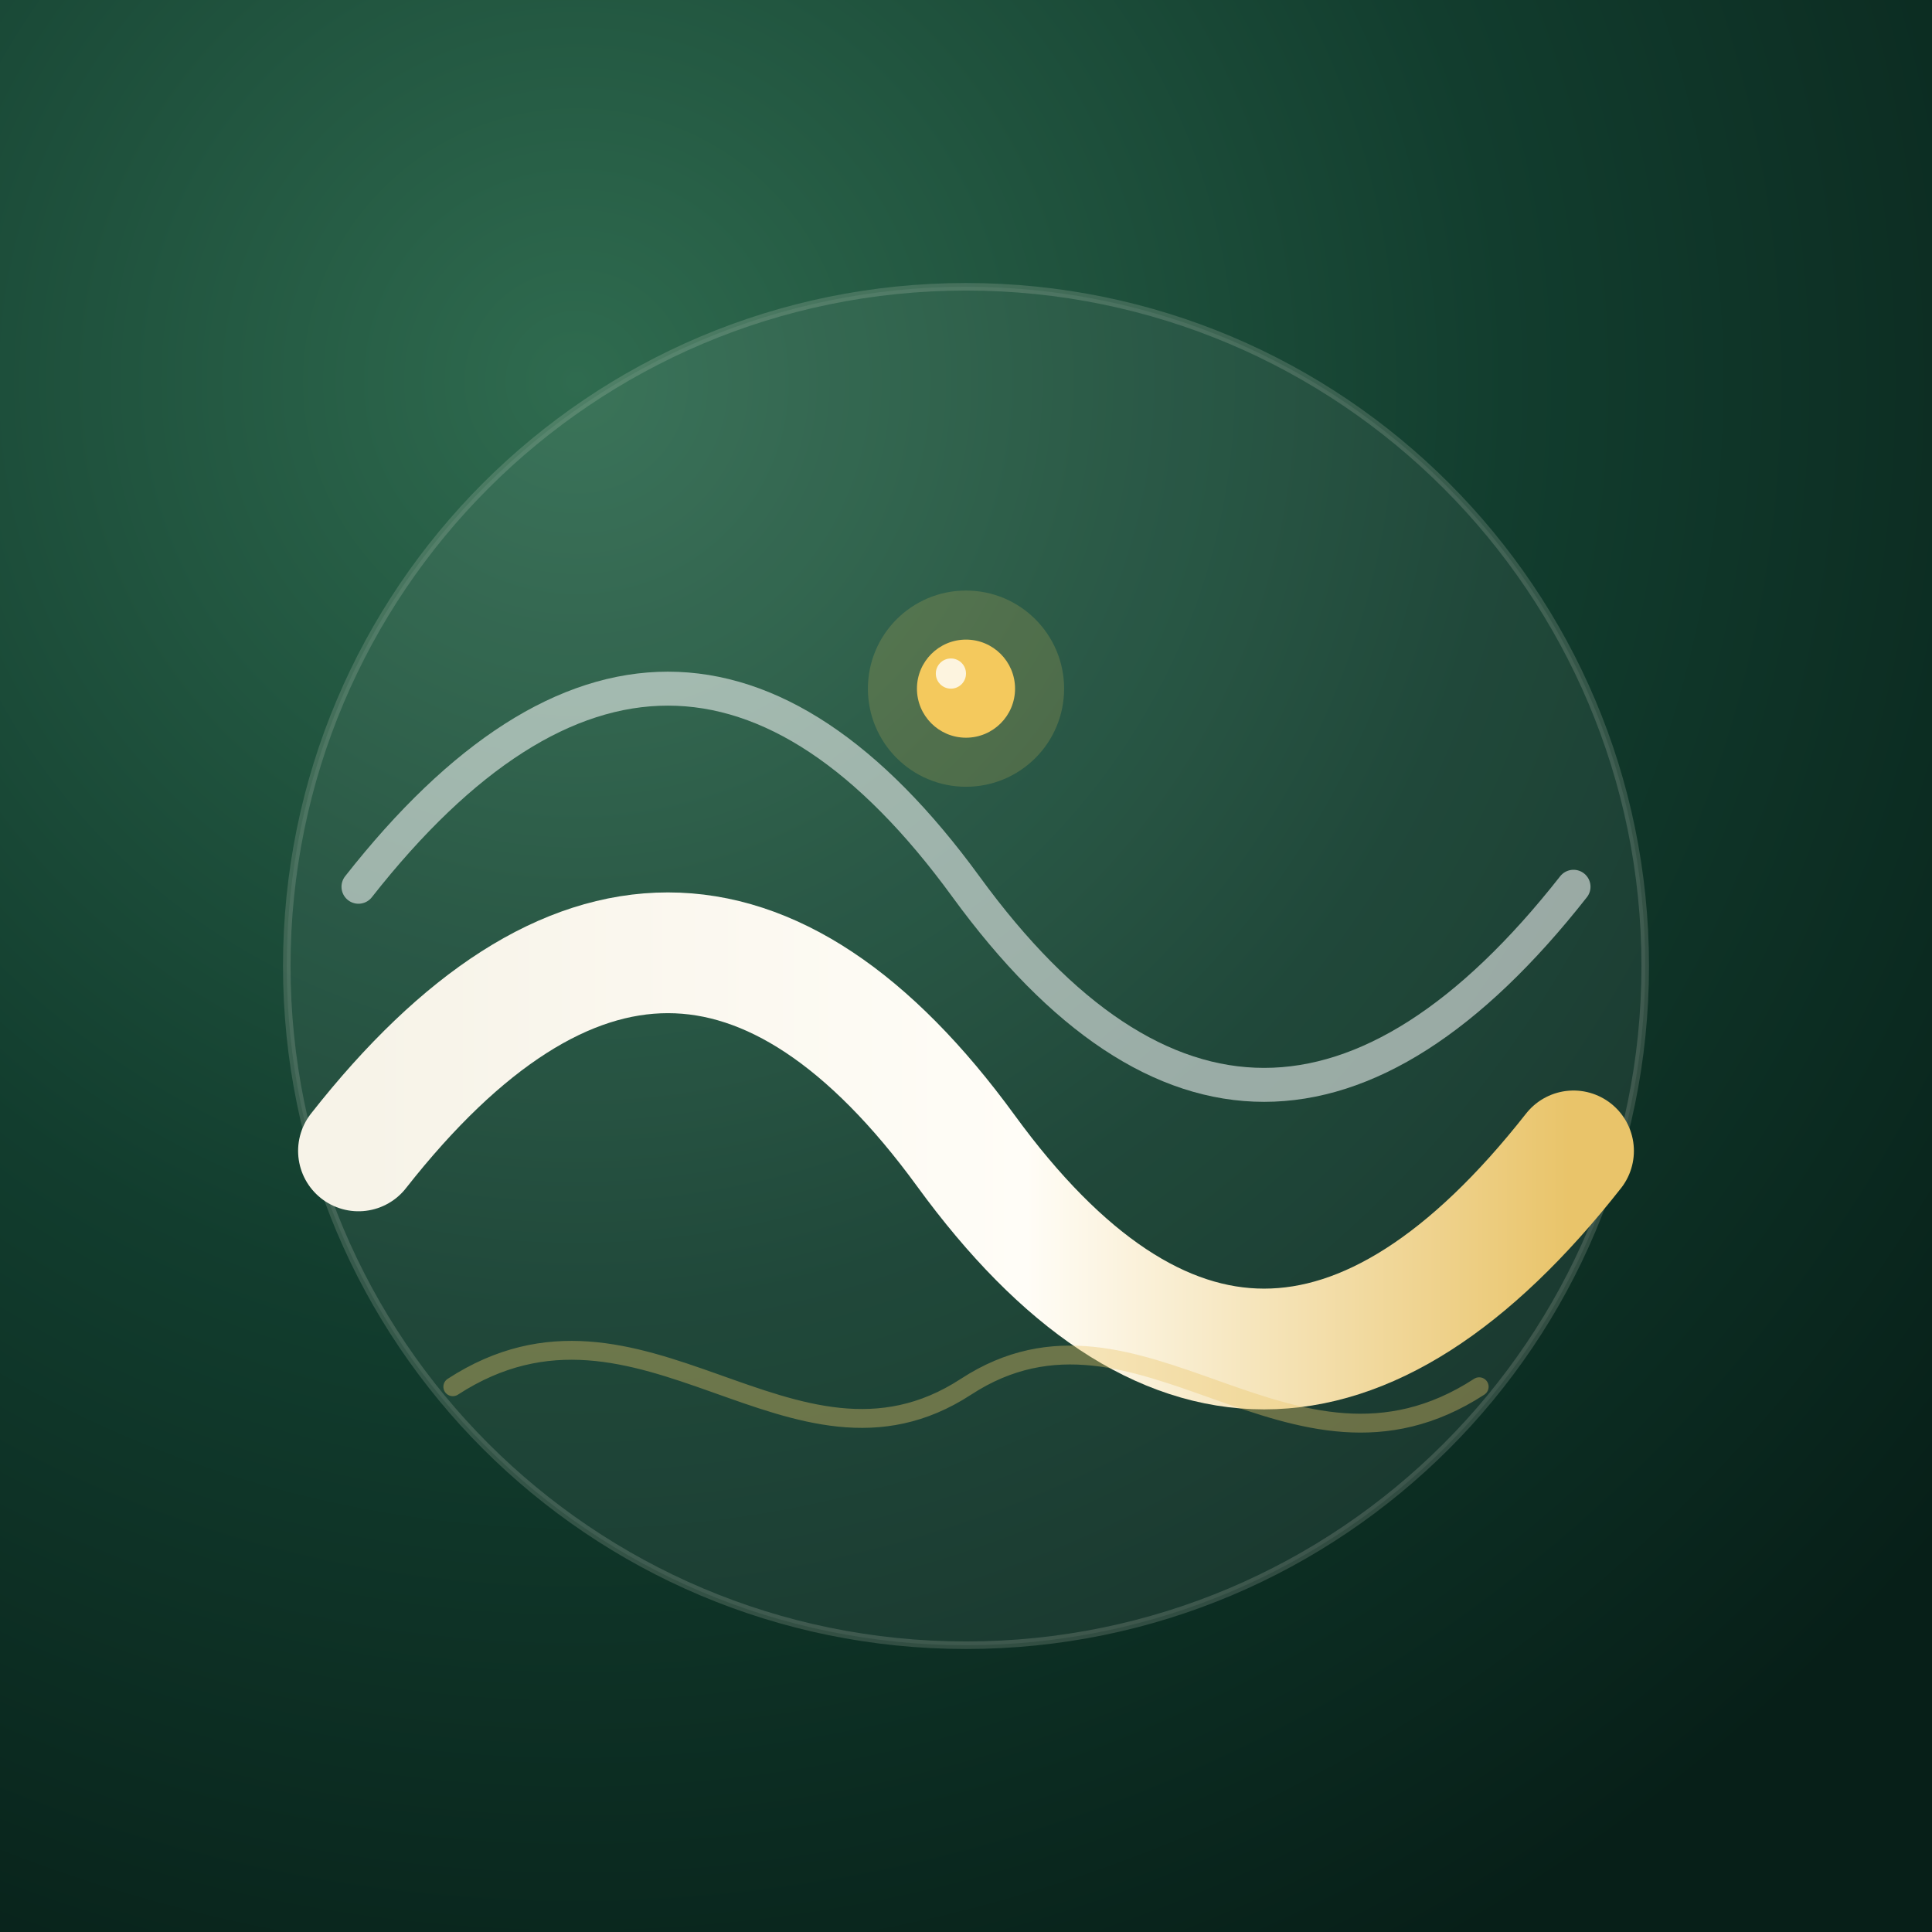
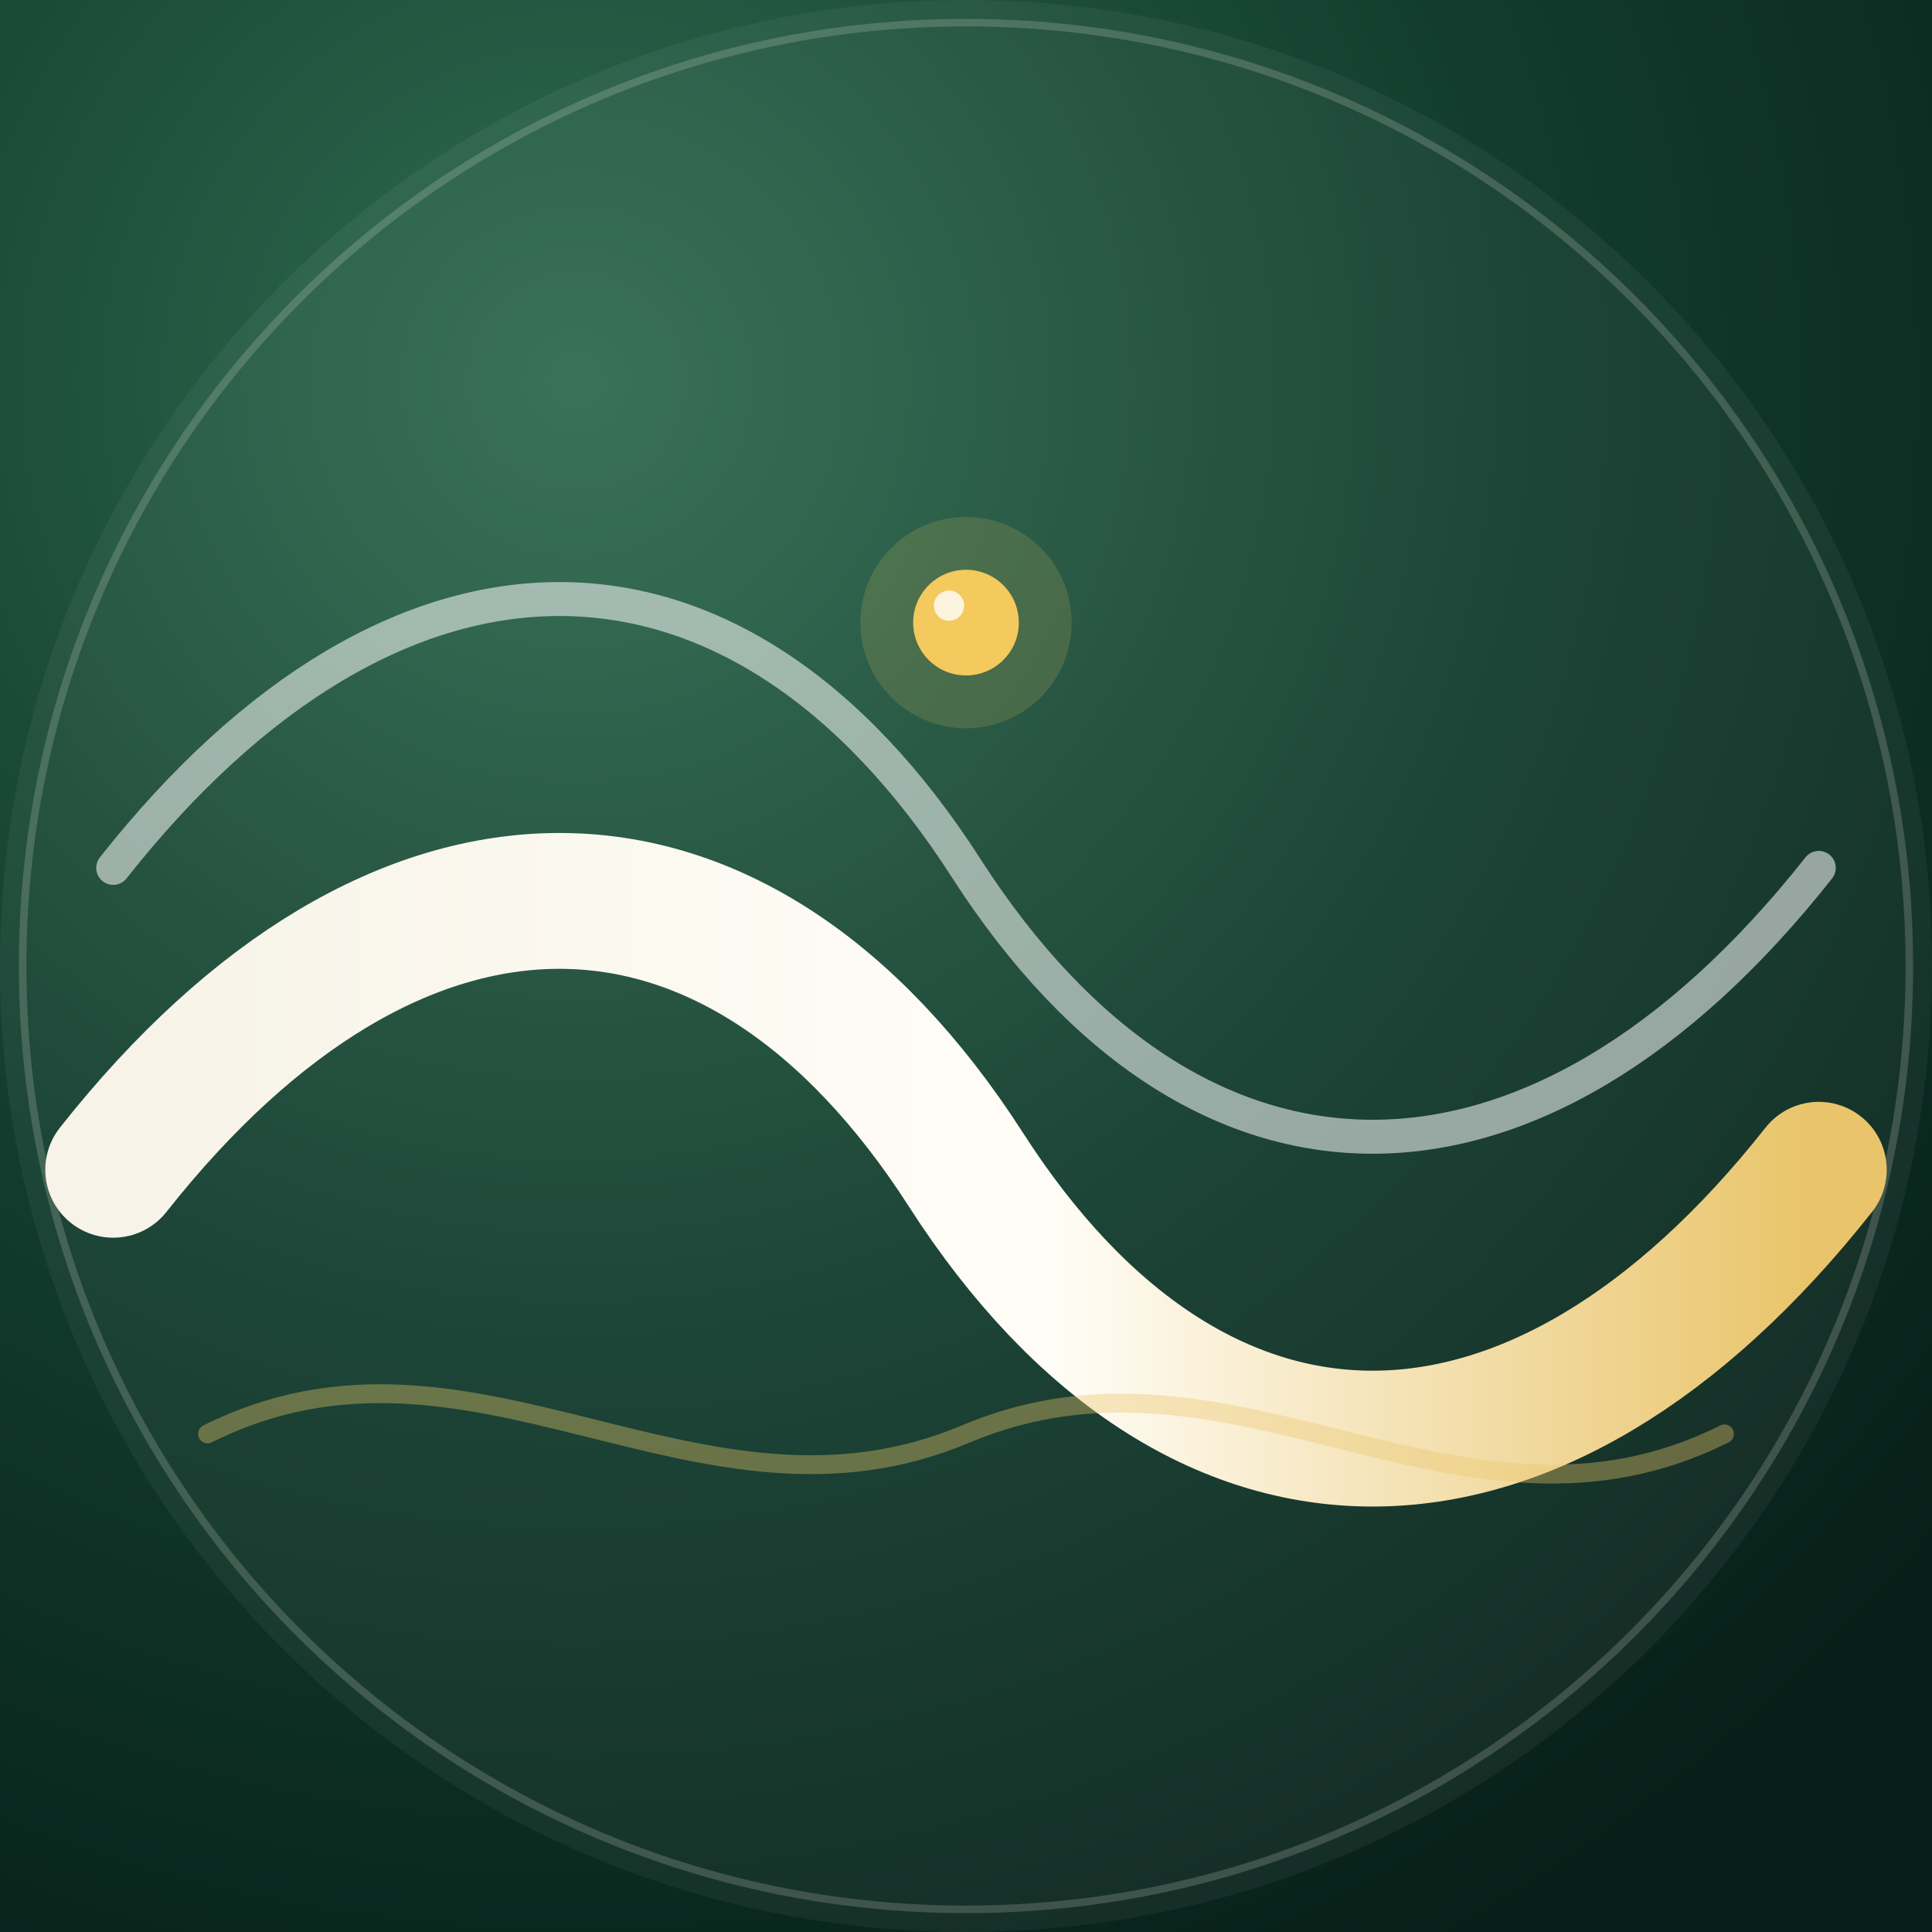
<svg xmlns="http://www.w3.org/2000/svg" width="1024" height="1024" viewBox="0 0 1024 1024">
  <defs>
    <radialGradient id="bg" cx="30%" cy="20%" r="92%">
      <stop offset="0%" stop-color="#2F6B4F" />
      <stop offset="52%" stop-color="#123D2E" />
      <stop offset="100%" stop-color="#071F18" />
    </radialGradient>
    <linearGradient id="wave" x1="0" y1="0" x2="1" y2="0">
      <stop offset="0%" stop-color="#F7F3E8" />
      <stop offset="55%" stop-color="#FFFDF7" />
      <stop offset="100%" stop-color="#E9C46A" />
    </linearGradient>
  </defs>
  <rect width="1024" height="1024" fill="url(#bg)" />
-   <circle cx="512" cy="512" r="360" fill="#FFFFFF" opacity="0.06" />
-   <circle cx="512" cy="512" r="360" fill="none" stroke="#F7F3E8" stroke-width="4" opacity="0.16" />
-   <path d="M 190 610 C 300 470 410 470 512 610 C 614 750 724 750 834 610" fill="none" stroke="url(#wave)" stroke-width="64" stroke-linecap="round" />
-   <path d="M 190 470 C 300 330 410 330 512 470 C 614 610 724 610 834 470" fill="none" stroke="#FFFFFF" stroke-width="18" opacity="0.55" stroke-linecap="round" />
-   <path d="M 240 735 C 340 670 420 795 512 735 C 604 675 684 800 784 735" fill="none" stroke="#E9C46A" stroke-width="10" opacity="0.38" stroke-linecap="round" />
-   <circle cx="512" cy="365" r="26" fill="#F4C95D" />
-   <circle cx="512" cy="365" r="52" fill="#F4C95D" opacity="0.18" />
-   <circle cx="504" cy="357" r="8" fill="#FFFFFF" opacity="0.8" />
+   <circle cx="512" cy="512" r="512" fill="#FFFFFF" opacity="0.05" />
+   <circle cx="512" cy="512" r="500" fill="none" stroke="#F7F3E8" stroke-width="4" opacity="0.18" />
+   <path d="M 60 620 C 210 430 390 430 512 620 C 634 810 814 810 964 620" fill="none" stroke="url(#wave)" stroke-width="72" stroke-linecap="round" />
+   <path d="M 60 460 C 210 270 390 270 512 460 C 634 650 814 650 964 460" fill="none" stroke="#FFFFFF" stroke-width="18" opacity="0.55" stroke-linecap="round" />
+   <path d="M 110 760 C 250 690 370 820 512 760 C 654 700 774 830 914 760" fill="none" stroke="#E9C46A" stroke-width="10" opacity="0.38" stroke-linecap="round" />
+   <circle cx="512" cy="330" r="28" fill="#F4C95D" />
+   <circle cx="512" cy="330" r="56" fill="#F4C95D" opacity="0.16" />
+   <circle cx="503" cy="321" r="8" fill="#FFFFFF" opacity="0.8" />
</svg>
